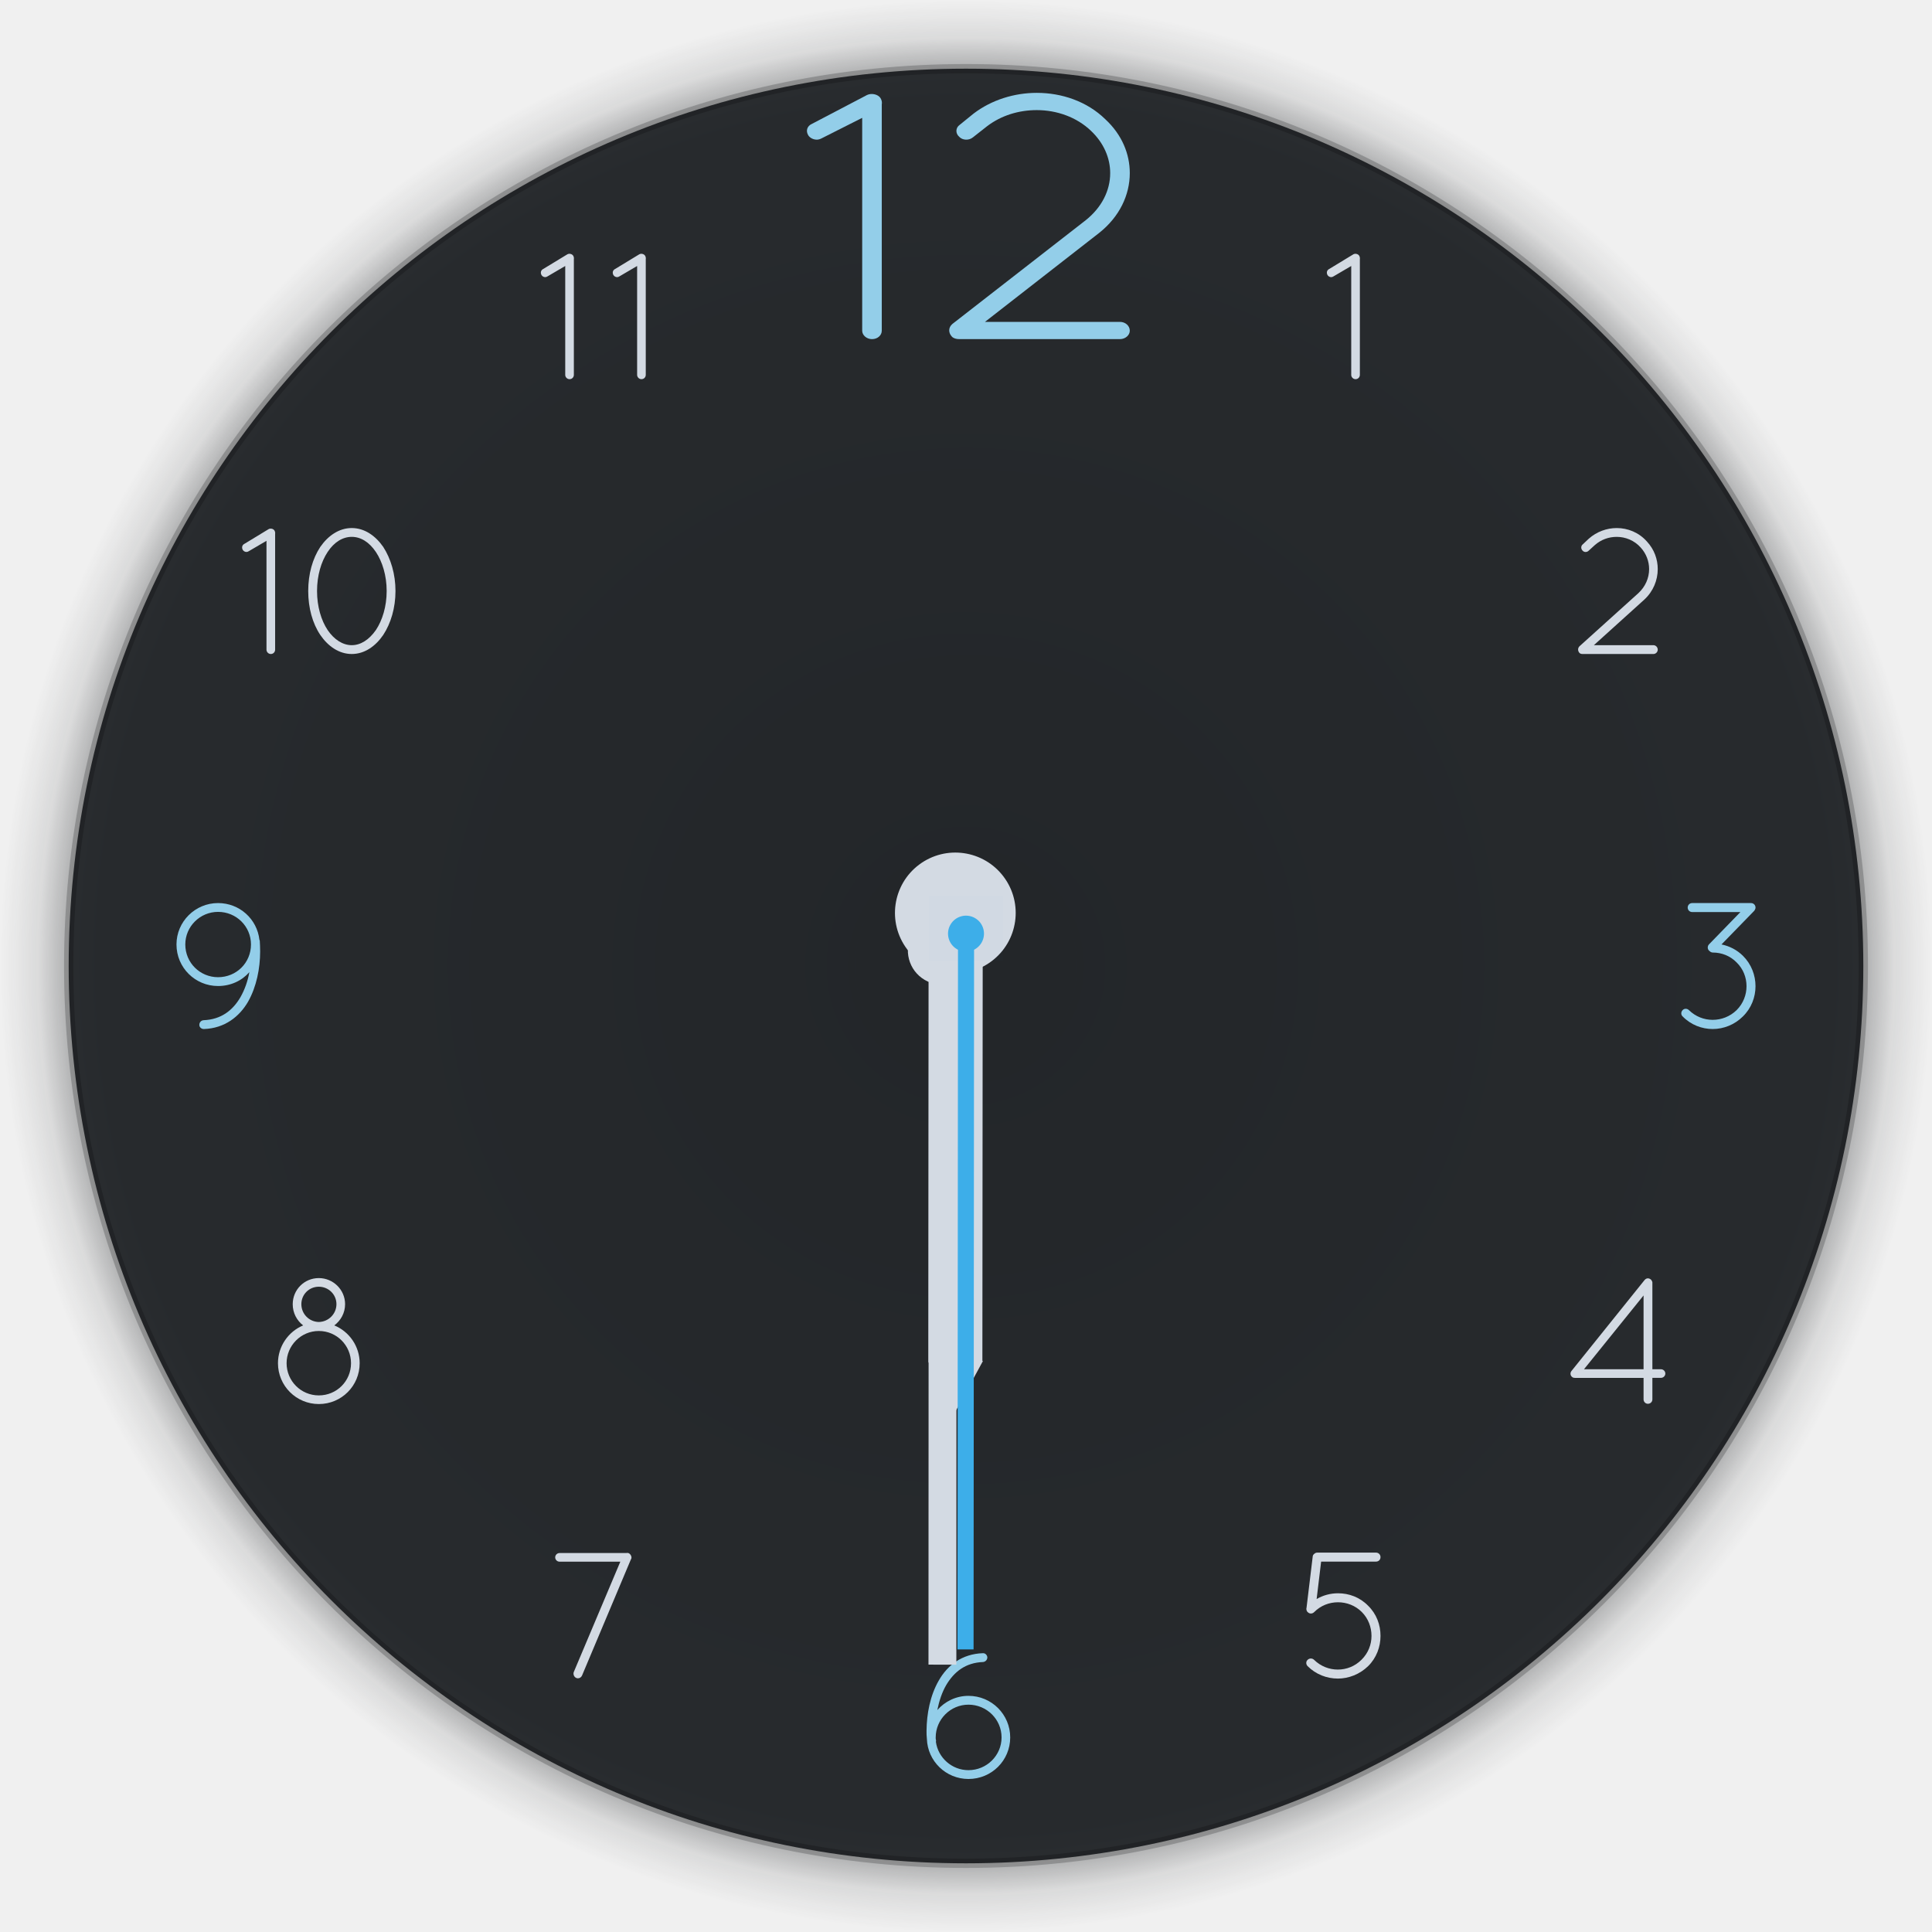
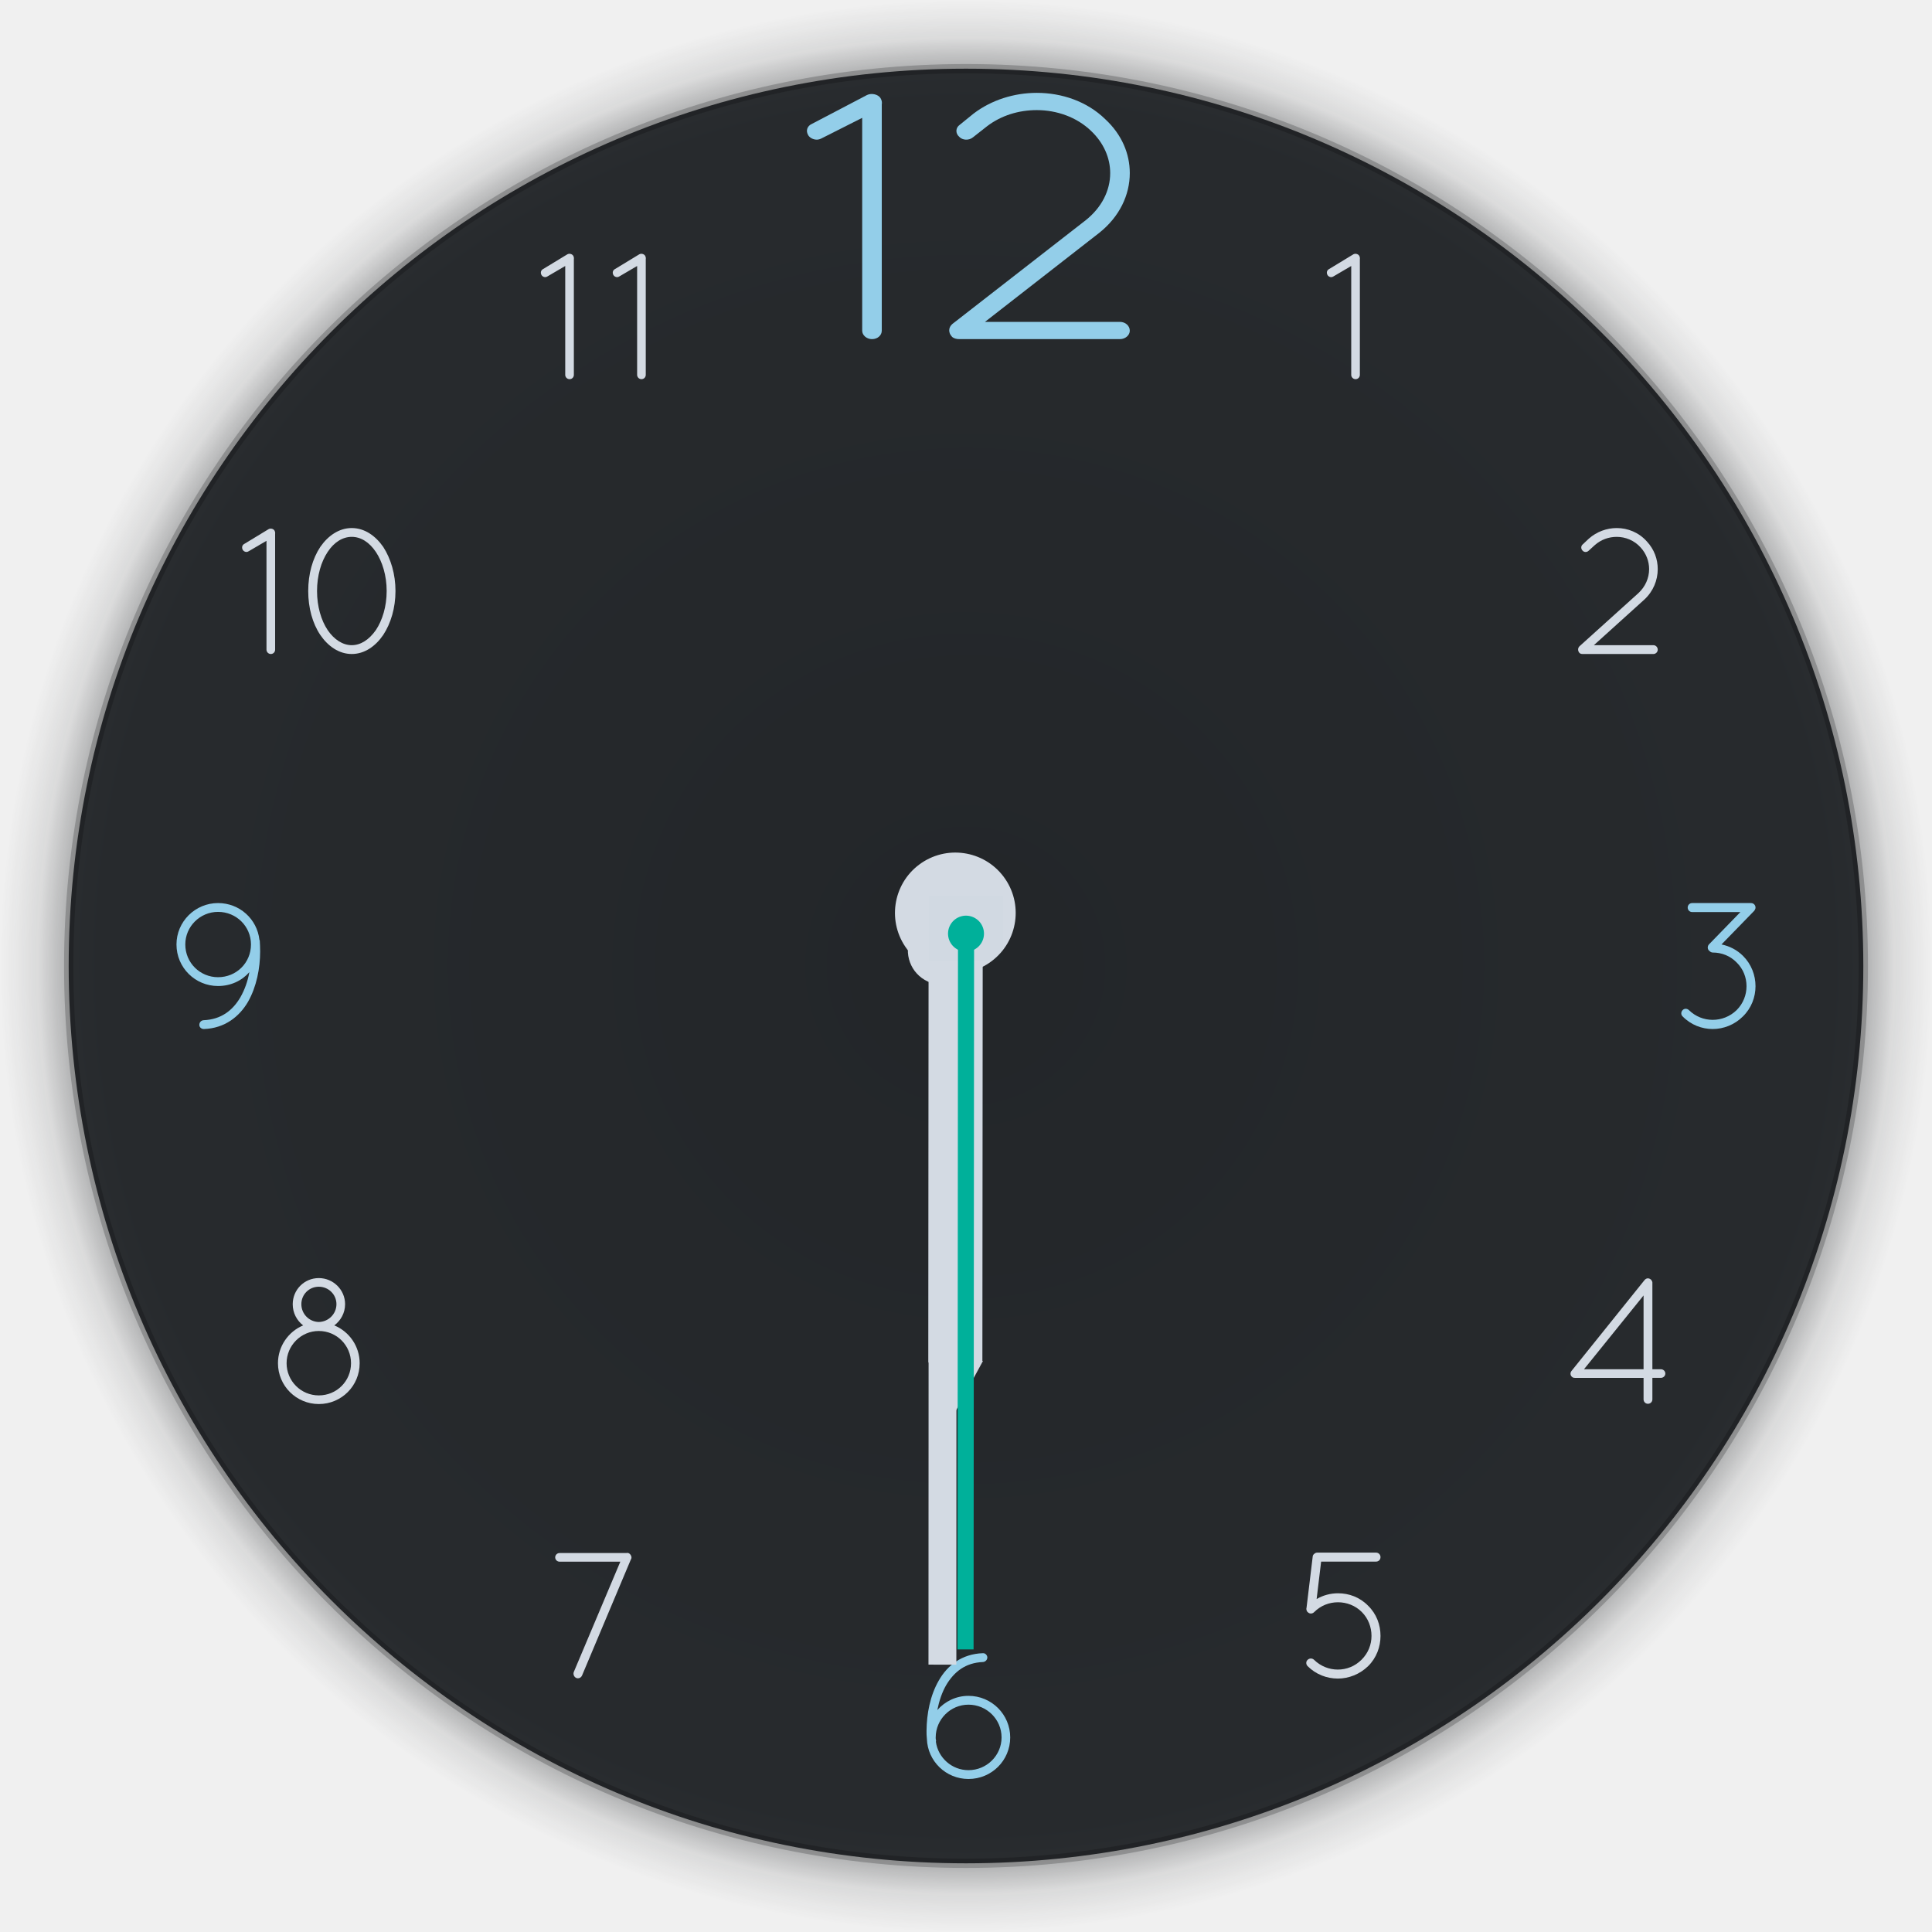
<svg xmlns="http://www.w3.org/2000/svg" id="svg2" width="208" height="208">
  <defs id="defs5">
    <linearGradient id="linearGradient4011">
      <stop id="stop4013" offset="0" style="stop-color:#232629;stop-opacity:1" />
      <stop id="stop4019" offset=".9" style="stop-color:#232629;stop-opacity:0.523" />
      <stop id="stop4021" offset=".96" style="stop-color:#232629;stop-opacity:0.107" />
      <stop id="stop4015" offset="1" style="stop-color:#232629;stop-opacity:0" />
    </linearGradient>
    <radialGradient id="radialGradient4671" cx="1255.872" cy="382.729" r="96.606" fx="1255.872" fy="382.729" gradientTransform="matrix(1.076543,0,0,1.076543,-1252,-312.0245)" gradientUnits="userSpaceOnUse" href="#linearGradient4011" />
  </defs>
  <g id="ClockFace" transform="translate(4,4)">
    <circle id="path4329" cx="100" cy="100" r="104" style="fill:url(#radialGradient4671)" />
    <path style="opacity:0.95;fill:#232629" d="M 104,7.395 A 96.606,96.606 0 0 0 7.395,104 96.606,96.606 0 0 0 104,200.605 96.606,96.606 0 0 0 200.605,104 96.606,96.606 0 0 0 104,7.395 Z" transform="translate(-4,-4)" id="path5099" />
    <circle id="path5627" cx="100.001" cy="99.999" r="96.606" style="fill:none;stroke:#000000;stroke-opacity:0.2" />
    <g id="g4372" style="fill:#ffffff">
      <path id="path4338" d="m 166.027,66.274 c 0.077,0.097 0.213,0.136 0.349,0.136 h 0.077 7.555 c 0.252,0 0.465,-0.213 0.465,-0.465 0,-0.271 -0.213,-0.484 -0.465,-0.484 h -6.412 l 5.424,-4.901 c 0.969,-0.891 1.453,-2.092 1.453,-3.293 0,-1.046 -0.368,-2.112 -1.162,-2.964 -0.872,-0.988 -2.073,-1.453 -3.255,-1.453 -1.066,0 -2.15,0.387 -3.003,1.143 l -0.659,0.62 c -0.194,0.155 -0.213,0.465 -0.019,0.659 0.155,0.194 0.465,0.213 0.659,0.019 l 0.659,-0.601 c 0.678,-0.601 1.511,-0.891 2.364,-0.891 0.949,0 1.899,0.387 2.577,1.143 0.601,0.659 0.911,1.492 0.911,2.325 0,0.969 -0.407,1.899 -1.162,2.596 l -6.335,5.715 c -0.194,0.194 -0.194,0.484 -0.019,0.697 z" style="font-style:normal;font-variant:normal;font-weight:normal;font-stretch:normal;font-size:medium;line-height:125%;font-family:Quicksand;-inkscape-font-specification:'Quicksand, Normal';text-align:start;letter-spacing:0px;word-spacing:0px;writing-mode:lr-tb;text-anchor:start;fill:#d3dae3;stroke-linecap:butt;stroke-linejoin:miter;stroke-opacity:1" />
      <path id="path4340" d="m 184.942,93.921 c 0.039,-0.058 0.058,-0.136 0.058,-0.213 0,-0.271 -0.213,-0.484 -0.484,-0.484 h -6.335 c -0.271,0 -0.484,0.213 -0.484,0.484 0,0.271 0.213,0.484 0.484,0.484 h 5.192 l -3.371,3.468 c -0.194,0.194 -0.194,0.504 0,0.697 0,0 0.019,0 0.019,0 0.097,0.116 0.232,0.194 0.387,0.194 0.93,0 1.86,0.349 2.557,1.066 0.717,0.697 1.066,1.627 1.066,2.557 0,0.93 -0.349,1.86 -1.066,2.577 -0.717,0.697 -1.647,1.046 -2.577,1.046 -0.93,0 -1.84,-0.349 -2.557,-1.046 -0.194,-0.194 -0.504,-0.194 -0.678,0 -0.194,0.194 -0.194,0.504 0,0.678 0.891,0.911 2.073,1.356 3.235,1.356 0,0 0,0 0,0 1.182,0 2.363,-0.465 3.255,-1.356 0.911,-0.891 1.356,-2.073 1.356,-3.255 0,-1.182 -0.446,-2.364 -1.337,-3.255 -0.659,-0.659 -1.472,-1.066 -2.325,-1.24 l 3.507,-3.603 c 0.039,-0.039 0.077,-0.097 0.097,-0.155 z" style="font-style:normal;font-variant:normal;font-weight:normal;font-stretch:normal;font-size:medium;line-height:125%;font-family:Quicksand;-inkscape-font-specification:'Quicksand, Normal';text-align:start;letter-spacing:0px;word-spacing:0px;writing-mode:lr-tb;text-anchor:start;fill:#93cee9;stroke-linecap:butt;stroke-linejoin:miter;stroke-opacity:1" />
      <path id="path4342" d="m 172.947,146.667 c 0,0.252 0.213,0.465 0.465,0.465 0.271,0 0.484,-0.213 0.484,-0.465 v -2.325 h 0.911 c 0.271,0 0.484,-0.213 0.484,-0.465 0,-0.252 -0.213,-0.465 -0.484,-0.465 h -0.911 v -9.299 -0.058 c 0,-0.019 -0.019,-0.039 -0.019,-0.077 -0.039,-0.077 -0.077,-0.174 -0.155,-0.232 -0.213,-0.174 -0.484,-0.155 -0.659,0.058 l -0.019,0.019 -7.846,9.764 c -0.174,0.194 -0.155,0.504 0.058,0.659 0.077,0.077 0.194,0.097 0.291,0.097 h 0.039 0.019 7.342 v 2.325 z m -6.412,-3.255 6.412,-7.943 v 7.943 z" style="font-style:normal;font-variant:normal;font-weight:normal;font-stretch:normal;font-size:medium;line-height:125%;font-family:Quicksand;-inkscape-font-specification:'Quicksand, Normal';text-align:start;letter-spacing:0px;word-spacing:0px;writing-mode:lr-tb;text-anchor:start;fill:#d3dae3;stroke-linecap:butt;stroke-linejoin:miter;stroke-opacity:1" />
      <path id="path4344" d="m 140.034,176.717 c 1.162,0 2.363,-0.465 3.255,-1.337 0.911,-0.891 1.337,-2.092 1.337,-3.255 0,-1.201 -0.426,-2.364 -1.337,-3.255 -0.891,-0.911 -2.054,-1.337 -3.235,-1.337 -0.814,0 -1.608,0.213 -2.305,0.62 l 0.484,-4.03 h 5.909 c 0.271,0 0.484,-0.194 0.484,-0.484 0,-0.271 -0.213,-0.484 -0.484,-0.484 h -6.316 c -0.116,0 -0.232,0.039 -0.31,0.116 -0.116,0.077 -0.194,0.194 -0.194,0.349 l -0.659,5.463 c 0,0.039 -0.019,0.077 -0.019,0.097 0,0.058 0,0.116 0.019,0.155 0,0.019 0,0.039 0.019,0.058 v 0.019 c 0.019,0.058 0.058,0.116 0.116,0.155 0.174,0.194 0.484,0.194 0.678,0 0.717,-0.717 1.627,-1.066 2.577,-1.066 0.93,0 1.86,0.349 2.557,1.046 0.697,0.697 1.046,1.627 1.046,2.577 0,0.93 -0.349,1.84 -1.066,2.557 -0.717,0.717 -1.627,1.066 -2.557,1.066 -0.93,0 -1.84,-0.349 -2.557,-1.046 -0.194,-0.194 -0.504,-0.194 -0.697,0 -0.194,0.174 -0.194,0.484 0,0.678 0.891,0.891 2.073,1.337 3.255,1.337 z" style="font-style:normal;font-variant:normal;font-weight:normal;font-stretch:normal;font-size:medium;line-height:125%;font-family:Quicksand;-inkscape-font-specification:'Quicksand, Normal';text-align:start;letter-spacing:0px;word-spacing:0px;writing-mode:lr-tb;text-anchor:start;fill:#d3dae3;stroke-linecap:butt;stroke-linejoin:miter;stroke-opacity:1" />
      <path id="path4346" d="m 95.75,182.315 c 0,0.31 0,0.601 0.039,0.891 0.077,2.402 2.054,4.32 4.475,4.32 2.499,0 4.495,-1.995 4.495,-4.475 0,-2.46 -1.995,-4.475 -4.495,-4.475 -1.337,0 -2.538,0.601 -3.352,1.53 0.194,-0.969 0.504,-1.918 0.969,-2.712 0.852,-1.414 2.054,-2.383 3.952,-2.46 0.252,-0.019 0.465,-0.232 0.465,-0.504 -0.019,-0.252 -0.232,-0.465 -0.484,-0.446 -2.247,0.077 -3.816,1.298 -4.746,2.945 -0.93,1.608 -1.298,3.584 -1.317,5.386 z m 0.988,0.736 c 0,-1.937 1.589,-3.526 3.526,-3.526 1.976,0 3.565,1.589 3.565,3.526 0,1.937 -1.589,3.526 -3.565,3.526 -1.782,0 -3.274,-1.337 -3.507,-3.061 0.019,-0.039 0.019,-0.078 0.019,-0.136 -0.019,-0.078 -0.039,-0.155 -0.039,-0.252 v -0.077 z" style="font-style:normal;font-variant:normal;font-weight:normal;font-stretch:normal;font-size:medium;line-height:125%;font-family:Quicksand;-inkscape-font-specification:'Quicksand, Normal';text-align:start;letter-spacing:0px;word-spacing:0px;writing-mode:lr-tb;text-anchor:start;fill:#93cee9;stroke-linecap:butt;stroke-linejoin:miter;stroke-opacity:1" />
      <path id="path4348" d="m 58.039,176.646 c 0.077,0.039 0.116,0.039 0.194,0.039 0.174,0 0.349,-0.116 0.426,-0.291 l 5.25,-12.476 c 0.058,-0.077 0.077,-0.155 0.077,-0.252 0,-0.058 -0.019,-0.097 -0.039,-0.155 -0.039,-0.116 -0.136,-0.232 -0.252,-0.291 -0.097,-0.039 -0.194,-0.039 -0.291,-0.019 H 56.237 c -0.252,0 -0.465,0.213 -0.465,0.465 0,0.252 0.213,0.465 0.465,0.465 h 6.548 l -5.018,11.895 c -0.077,0.233 0.039,0.523 0.271,0.62 z" style="font-style:normal;font-variant:normal;font-weight:normal;font-stretch:normal;font-size:medium;line-height:125%;font-family:Quicksand;-inkscape-font-specification:'Quicksand, Normal';text-align:start;letter-spacing:0px;word-spacing:0px;writing-mode:lr-tb;text-anchor:start;fill:#d3dae3;stroke-linecap:butt;stroke-linejoin:miter;stroke-opacity:1" />
      <path id="path4350" d="m 27.514,136.408 c 0,0.949 0.446,1.763 1.124,2.286 -1.589,0.659 -2.712,2.247 -2.712,4.068 0,2.441 1.976,4.398 4.398,4.398 2.441,0 4.398,-1.957 4.398,-4.398 0,-1.821 -1.124,-3.41 -2.732,-4.068 0.697,-0.523 1.162,-1.337 1.162,-2.286 0,-1.55 -1.279,-2.809 -2.828,-2.809 -1.569,0 -2.809,1.259 -2.809,2.809 z m -0.659,6.354 c 0,-1.899 1.55,-3.468 3.468,-3.468 1.937,0 3.468,1.569 3.468,3.468 0,1.918 -1.53,3.468 -3.468,3.468 -1.918,0 -3.468,-1.55 -3.468,-3.468 z m 1.589,-6.354 c 0,-1.046 0.833,-1.879 1.879,-1.879 1.046,0 1.899,0.833 1.899,1.879 0,1.046 -0.852,1.899 -1.899,1.918 -1.046,-0.019 -1.879,-0.872 -1.879,-1.918 z" style="font-style:normal;font-variant:normal;font-weight:normal;font-stretch:normal;font-size:medium;line-height:125%;font-family:Quicksand;-inkscape-font-specification:'Quicksand, Normal';text-align:start;letter-spacing:0px;word-spacing:0px;writing-mode:lr-tb;text-anchor:start;fill:#d3dae3;stroke-linecap:butt;stroke-linejoin:miter;stroke-opacity:1" />
      <path id="path4352" d="m 15,97.68 c 0,2.499 2.015,4.475 4.475,4.475 1.356,0 2.557,-0.562 3.371,-1.492 -0.174,0.969 -0.504,1.899 -0.969,2.712 -0.833,1.414 -2.073,2.383 -3.952,2.46 -0.271,0.019 -0.465,0.232 -0.465,0.504 0,0.252 0.213,0.446 0.484,0.446 h 0.019 c 2.228,-0.077 3.816,-1.337 4.746,-2.945 0.911,-1.608 1.298,-3.603 1.298,-5.405 0,-0.407 -0.019,-0.794 -0.039,-1.162 -0.019,-0.039 -0.019,-0.058 -0.039,-0.097 -0.252,-2.228 -2.131,-3.952 -4.456,-3.952 C 17.015,93.224 15,95.219 15,97.68 Z m 4.475,3.526 c -1.937,0 -3.526,-1.55 -3.526,-3.526 0,-1.937 1.589,-3.507 3.526,-3.507 1.976,0 3.545,1.569 3.545,3.507 0,1.976 -1.569,3.526 -3.545,3.526 z" style="font-style:normal;font-variant:normal;font-weight:normal;font-stretch:normal;font-size:medium;line-height:125%;font-family:Quicksand;-inkscape-font-specification:'Quicksand, Normal';text-align:start;letter-spacing:0px;word-spacing:0px;writing-mode:lr-tb;text-anchor:start;fill:#93cee9;stroke-linecap:butt;stroke-linejoin:miter;stroke-opacity:1" />
      <path id="path4354" d="m 24.69,65.945 c 0,0.252 0.213,0.465 0.465,0.465 0.271,0 0.465,-0.213 0.465,-0.465 V 53.488 c 0.019,-0.116 0,-0.232 -0.058,-0.349 -0.116,-0.213 -0.426,-0.291 -0.639,-0.174 L 22.307,54.554 c -0.232,0.116 -0.31,0.387 -0.174,0.639 0.077,0.136 0.232,0.232 0.407,0.232 0.077,0 0.174,-0.039 0.232,-0.077 l 1.918,-1.124 v 11.721 z" style="font-style:normal;font-variant:normal;font-weight:normal;font-stretch:normal;font-size:medium;line-height:125%;font-family:Quicksand;-inkscape-font-specification:'Quicksand, Normal';text-align:start;letter-spacing:0px;word-spacing:0px;writing-mode:lr-tb;text-anchor:start;fill:#d3dae3;stroke-linecap:butt;stroke-linejoin:miter;stroke-opacity:1" />
      <path id="path4356" d="m 30.481,64.356 c 0.833,1.22 2.015,2.054 3.39,2.054 1.375,0 2.557,-0.833 3.39,-2.054 0.814,-1.24 1.317,-2.906 1.317,-4.727 0,-1.821 -0.504,-3.487 -1.317,-4.746 -0.833,-1.201 -2.015,-2.034 -3.39,-2.034 -1.375,0 -2.557,0.833 -3.39,2.034 -0.833,1.259 -1.298,2.925 -1.298,4.746 0,1.821 0.465,3.487 1.298,4.727 z m 0.794,-8.931 c 0.697,-1.066 1.627,-1.627 2.596,-1.627 0,0 0,0 0,0 0.969,0 1.879,0.562 2.596,1.627 0.697,1.046 1.162,2.538 1.162,4.204 0,1.666 -0.465,3.158 -1.162,4.204 -0.717,1.027 -1.627,1.627 -2.596,1.627 -0.969,0 -1.899,-0.601 -2.596,-1.627 -0.697,-1.046 -1.143,-2.538 -1.143,-4.204 0,-1.666 0.446,-3.158 1.143,-4.204 z" style="font-style:normal;font-variant:normal;font-weight:normal;font-stretch:normal;font-size:medium;line-height:125%;font-family:Quicksand;-inkscape-font-specification:'Quicksand, Normal';text-align:start;letter-spacing:0px;word-spacing:0px;writing-mode:lr-tb;text-anchor:start;fill:#d3dae3;stroke-linecap:butt;stroke-linejoin:miter;stroke-opacity:1" />
      <path id="path4358" d="m 56.852,36.357 c 0,0.252 0.213,0.465 0.465,0.465 0.271,0 0.465,-0.213 0.465,-0.465 V 23.901 c 0.019,-0.116 0,-0.232 -0.058,-0.349 -0.116,-0.213 -0.426,-0.291 -0.639,-0.174 l -2.615,1.589 c -0.232,0.116 -0.31,0.387 -0.174,0.639 0.077,0.136 0.232,0.232 0.407,0.232 0.077,0 0.174,-0.039 0.232,-0.077 l 1.918,-1.124 v 11.721 z" style="font-style:normal;font-variant:normal;font-weight:normal;font-stretch:normal;font-size:medium;line-height:125%;font-family:Quicksand;-inkscape-font-specification:'Quicksand, Normal';text-align:start;letter-spacing:0px;word-spacing:0px;writing-mode:lr-tb;text-anchor:start;fill:#d3dae3;stroke-linecap:butt;stroke-linejoin:miter;stroke-opacity:1" />
      <path id="path4360" d="m 64.593,36.357 c 0,0.252 0.213,0.465 0.465,0.465 0.271,0 0.465,-0.213 0.465,-0.465 V 23.901 c 0.019,-0.116 0,-0.232 -0.058,-0.349 -0.116,-0.213 -0.426,-0.291 -0.639,-0.174 l -2.615,1.589 c -0.232,0.116 -0.31,0.387 -0.174,0.639 0.077,0.136 0.232,0.232 0.407,0.232 0.077,0 0.174,-0.039 0.232,-0.077 l 1.918,-1.124 v 11.721 z" style="font-style:normal;font-variant:normal;font-weight:normal;font-stretch:normal;font-size:medium;line-height:125%;font-family:Quicksand;-inkscape-font-specification:'Quicksand, Normal';text-align:start;letter-spacing:0px;word-spacing:0px;writing-mode:lr-tb;text-anchor:start;fill:#d3dae3;stroke-linecap:butt;stroke-linejoin:miter;stroke-opacity:1" />
      <path id="path4362" d="m 88.824,31.602 c 0,0.492 0.483,0.909 1.054,0.909 0.615,0 1.054,-0.417 1.054,-0.909 V 7.248 c 0.044,-0.227 0,-0.454 -0.132,-0.682 -0.264,-0.417 -0.966,-0.568 -1.449,-0.341 l -5.929,3.106 c -0.527,0.227 -0.703,0.757 -0.395,1.25 0.176,0.265 0.527,0.454 0.922,0.454 0.176,0 0.395,-0.076 0.527,-0.152 L 88.824,8.688 V 31.601 Z" style="font-style:normal;font-variant:normal;font-weight:normal;font-stretch:normal;font-size:medium;line-height:125%;font-family:Quicksand;-inkscape-font-specification:'Quicksand, Normal';text-align:start;letter-spacing:0px;word-spacing:0px;writing-mode:lr-tb;text-anchor:start;fill:#93cee9;stroke-linecap:butt;stroke-linejoin:miter;stroke-opacity:1" />
      <path id="path4364" d="m 98.484,32.245 c 0.176,0.189 0.483,0.265 0.791,0.265 h 0.176 17.129 c 0.571,0 1.054,-0.417 1.054,-0.909 0,-0.53 -0.483,-0.947 -1.054,-0.947 h -14.538 l 12.298,-9.582 c 2.196,-1.742 3.294,-4.09 3.294,-6.439 0,-2.045 -0.834,-4.128 -2.635,-5.795 -1.976,-1.932 -4.699,-2.841 -7.379,-2.841 -2.416,0 -4.875,0.757 -6.808,2.235 l -1.493,1.212 c -0.439,0.303 -0.483,0.909 -0.044,1.288 0.351,0.379 1.054,0.417 1.493,0.038 l 1.493,-1.174 c 1.537,-1.174 3.426,-1.742 5.358,-1.742 2.152,0 4.304,0.757 5.841,2.235 1.362,1.288 2.064,2.916 2.064,4.545 0,1.894 -0.922,3.712 -2.635,5.075 L 98.528,30.882 c -0.439,0.379 -0.439,0.947 -0.044,1.363 z" style="font-style:normal;font-variant:normal;font-weight:normal;font-stretch:normal;font-size:medium;line-height:125%;font-family:Quicksand;-inkscape-font-specification:'Quicksand, Normal';text-align:start;letter-spacing:0px;word-spacing:0px;writing-mode:lr-tb;text-anchor:start;fill:#93cee9;stroke-linecap:butt;stroke-linejoin:miter;stroke-opacity:1" />
      <path id="path4336" d="m 141.473,36.357 c 0,0.252 0.213,0.465 0.465,0.465 0.271,0 0.465,-0.213 0.465,-0.465 V 23.901 c 0.019,-0.116 0,-0.232 -0.058,-0.349 -0.116,-0.213 -0.426,-0.291 -0.639,-0.174 l -2.615,1.589 c -0.232,0.116 -0.31,0.387 -0.174,0.639 0.077,0.136 0.232,0.232 0.407,0.232 0.077,0 0.174,-0.039 0.232,-0.077 l 1.918,-1.124 v 11.721 z" style="font-style:normal;font-variant:normal;font-weight:normal;font-stretch:normal;font-size:medium;line-height:125%;font-family:Quicksand;-inkscape-font-specification:'Quicksand, Normal';text-align:start;letter-spacing:0px;word-spacing:0px;writing-mode:lr-tb;text-anchor:start;fill:#d3dae3;stroke-linecap:butt;stroke-linejoin:miter;stroke-opacity:1" />
    </g>
  </g>
  <g id="HourHand" transform="rotate(-126.8709,439.4271,568.3995)">
    <rect id="rect4673" width="18" height="64" x="33" y="91" transform="rotate(126.8709,409.4297,584.4686)" style="opacity:0.001;fill:#000000" />
    <path id="rect5450" d="m 980.523,549.887 -5.955,-0.742 2.521,5.509 0.036,-0.051 34.481,25.905 3.422,-4.698 -34.481,-25.905 z" style="fill:#d3dae3" />
    <circle id="path5455-2" cx="1771.396" cy="382.032" r="6.499" transform="translate(-753.9339,199.1847)" style="fill:#d3dae3" />
  </g>
  <g id="MinuteHand" transform="rotate(120.2186,697.1023,78.50596)" style="fill:#717171">
    <rect id="rect4675" width="12" height="85" x="64" y="94" transform="rotate(-120.2186,682.0438,68.31852)" style="opacity:0.001;fill:#000000" />
    <path id="rect5459" d="m 588.165,1012.615 75.736,7e-4 v 3 l -75.736,-7e-4 z" transform="rotate(-30.2)" style="fill:#d3dae3" />
    <circle id="path5457" cx="1771.396" cy="382.032" r="6.499" transform="matrix(0.5647512,0,0,0.5647512,17.10373,365.5042)" style="fill:#d3dae3" />
  </g>
  <g id="SecondHand" transform="rotate(120.0409,699.3549,77.41656)" style="fill:#f67400">
-     <rect id="rect6212" width="77.736" height="1.732" x="589.8" y="1011.19" transform="rotate(-30)" style="fill:#3daee9" />
-     <rect id="rect4677" width="8" height="7" x="106" y="96" transform="rotate(-120.0409,702.5001,78.91185)" style="opacity:0.01;fill:#3daee9" />
-     <path id="path6214" d="m 1777.896,382.032 c 0,3.59 -2.91,6.499 -6.499,6.499 -3.59,0 -6.5,-2.91 -6.5,-6.499 0,-3.59 2.91,-6.499 6.5,-6.499 3.59,0 6.499,2.91 6.499,6.499 z" transform="matrix(0.2978345,0,0,0.2978345,489.8134,467.4493)" style="fill:#3daee9" />
+     <rect id="rect6212" width="77.736" height="1.732" x="589.8" y="1011.19" transform="rotate(-30)" style="fill:#00b09a" />
+     <rect id="rect4677" width="8" height="7" x="106" y="96" transform="rotate(-120.0409,702.5001,78.91185)" style="opacity:0.01;fill:#00b09a" />
+     <path id="path6214" d="m 1777.896,382.032 c 0,3.59 -2.91,6.499 -6.499,6.499 -3.59,0 -6.5,-2.91 -6.5,-6.499 0,-3.59 2.91,-6.499 6.5,-6.499 3.59,0 6.499,2.91 6.499,6.499 z" transform="matrix(0.2978345,0,0,0.2978345,489.8134,467.4493)" style="fill:#00b09a" />
  </g>
  <g id="HourHandShadow" transform="matrix(-0.6000147,-0.799989,0.799989,-0.6000147,467.1252,1270.698)" style="opacity:0.1">
    <path id="path4376" d="m 980.523,549.887 -5.955,-0.742 2.521,5.509 0.036,-0.051 34.481,25.905 3.422,-4.698 -34.481,-25.905 z" style="fill:#262626;fill-opacity:0" />
    <circle id="path4378" cx="1771.396" cy="382.032" r="6.499" transform="translate(-754,199.1995)" style="fill:#232629;fill-opacity:0.004" />
  </g>
  <g id="SecondHandShadow" transform="matrix(-0.5006173,0.8656687,-0.8656687,-0.5006173,1296.495,-481.7159)" style="opacity:0.1;fill:#232629;fill-opacity:0">
    <path id="rect4414" d="m 591.805,1011.186 75.736,0 0,1.732 -75.736,0 z" transform="matrix(0.8660254,-0.5,0.5,0.8660254,0,0)" style="fill:#232629;fill-opacity:0" />
    <circle id="path4416" cx="1771.396" cy="382.032" r="6.499" transform="matrix(0.2978345,0,0,0.2978345,489.8134,467.4493)" style="fill:#232629;fill-opacity:0" />
    <rect id="rect4715" width="6" height="82" x="113" y="97" transform="matrix(-0.5006173,-0.8656687,0.8656687,-0.5006173,988.876,731.7429)" style="opacity:0.01;fill:#232629;fill-opacity:0" />
  </g>
  <circle id="HandCenterScrew" cx="0" cy="8" r="0" style="opacity:0.001;fill:#232629" />
  <g id="MinuteHandShadow" transform="matrix(-0.5033012,0.864111,-0.864111,-0.5033012,1348.352,-478.6583)" style="opacity:0.1;fill:#232629">
    <path id="rect4404" d="m 590.165,1012.615 73.736,0 0,3 -73.736,0 z" transform="matrix(0.8642748,-0.5030199,0.5030199,0.8642748,0,0)" style="fill:#262626;fill-opacity:0" />
    <circle id="path4406" cx="1771.396" cy="382.032" r="6.499" transform="matrix(0.6249637,0,0,0.6249637,-89.66208,342.4755)" style="fill:#232629;fill-opacity:0.004" />
  </g>
</svg>
